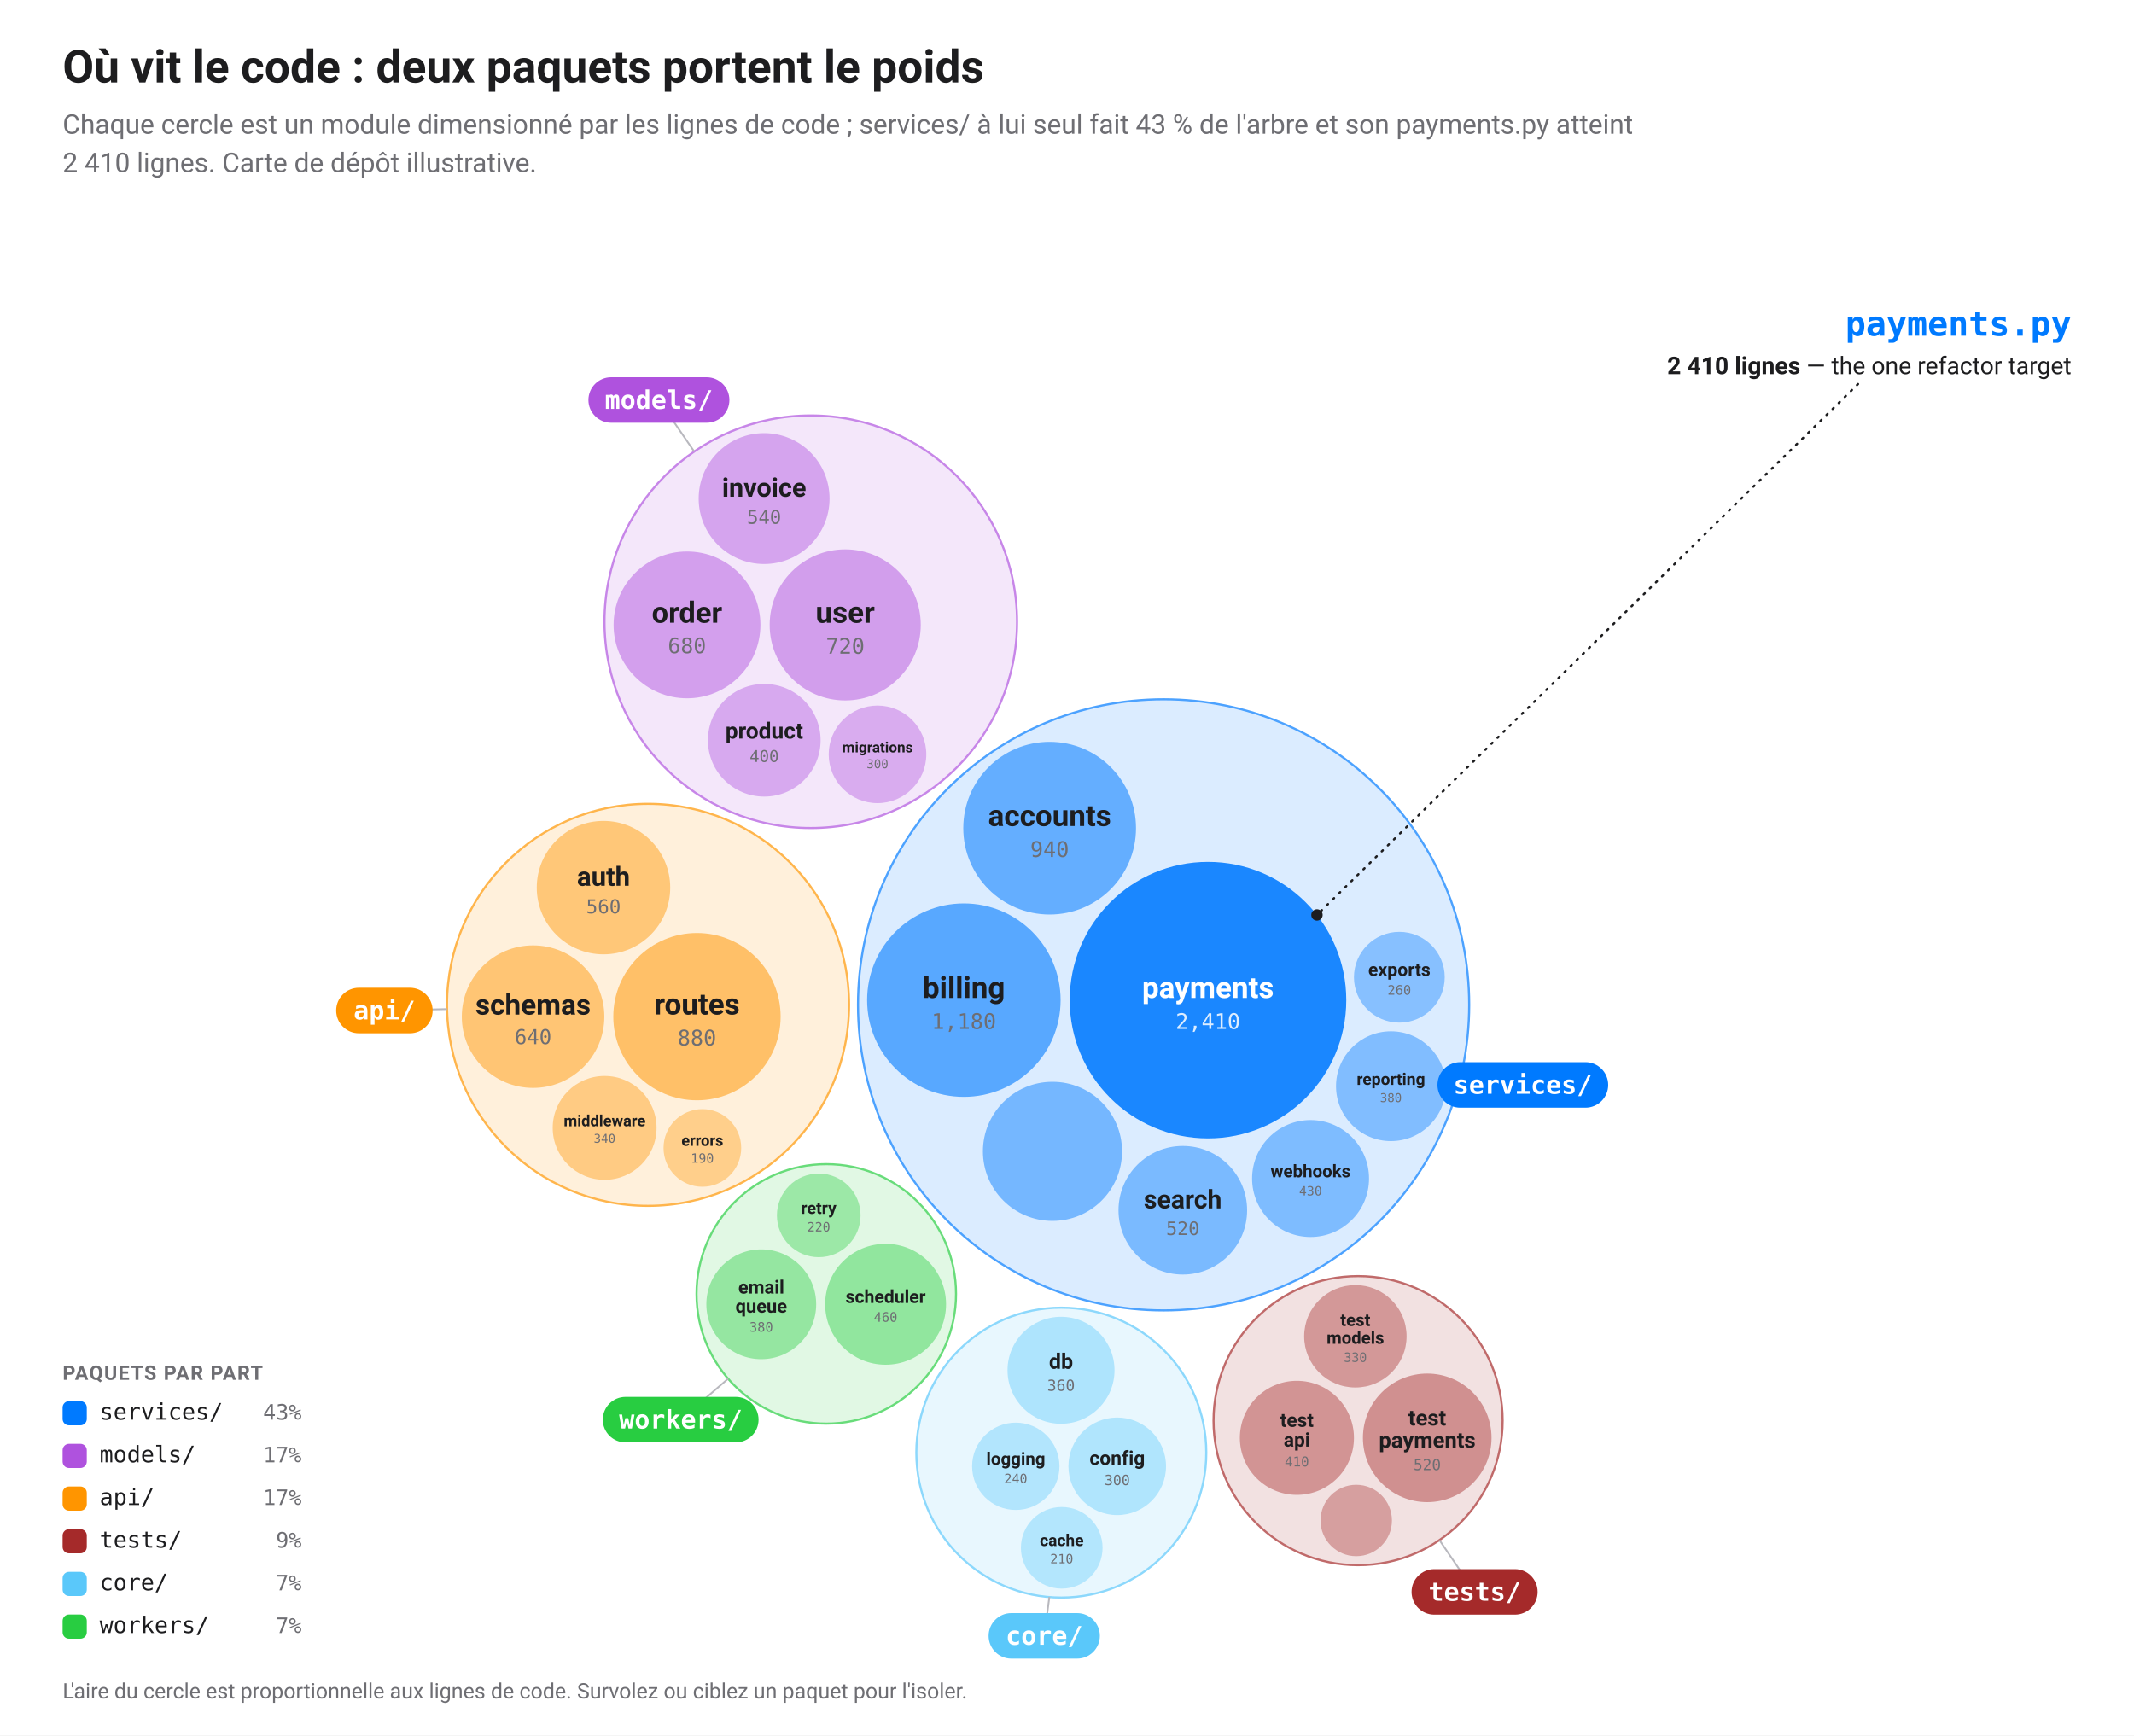
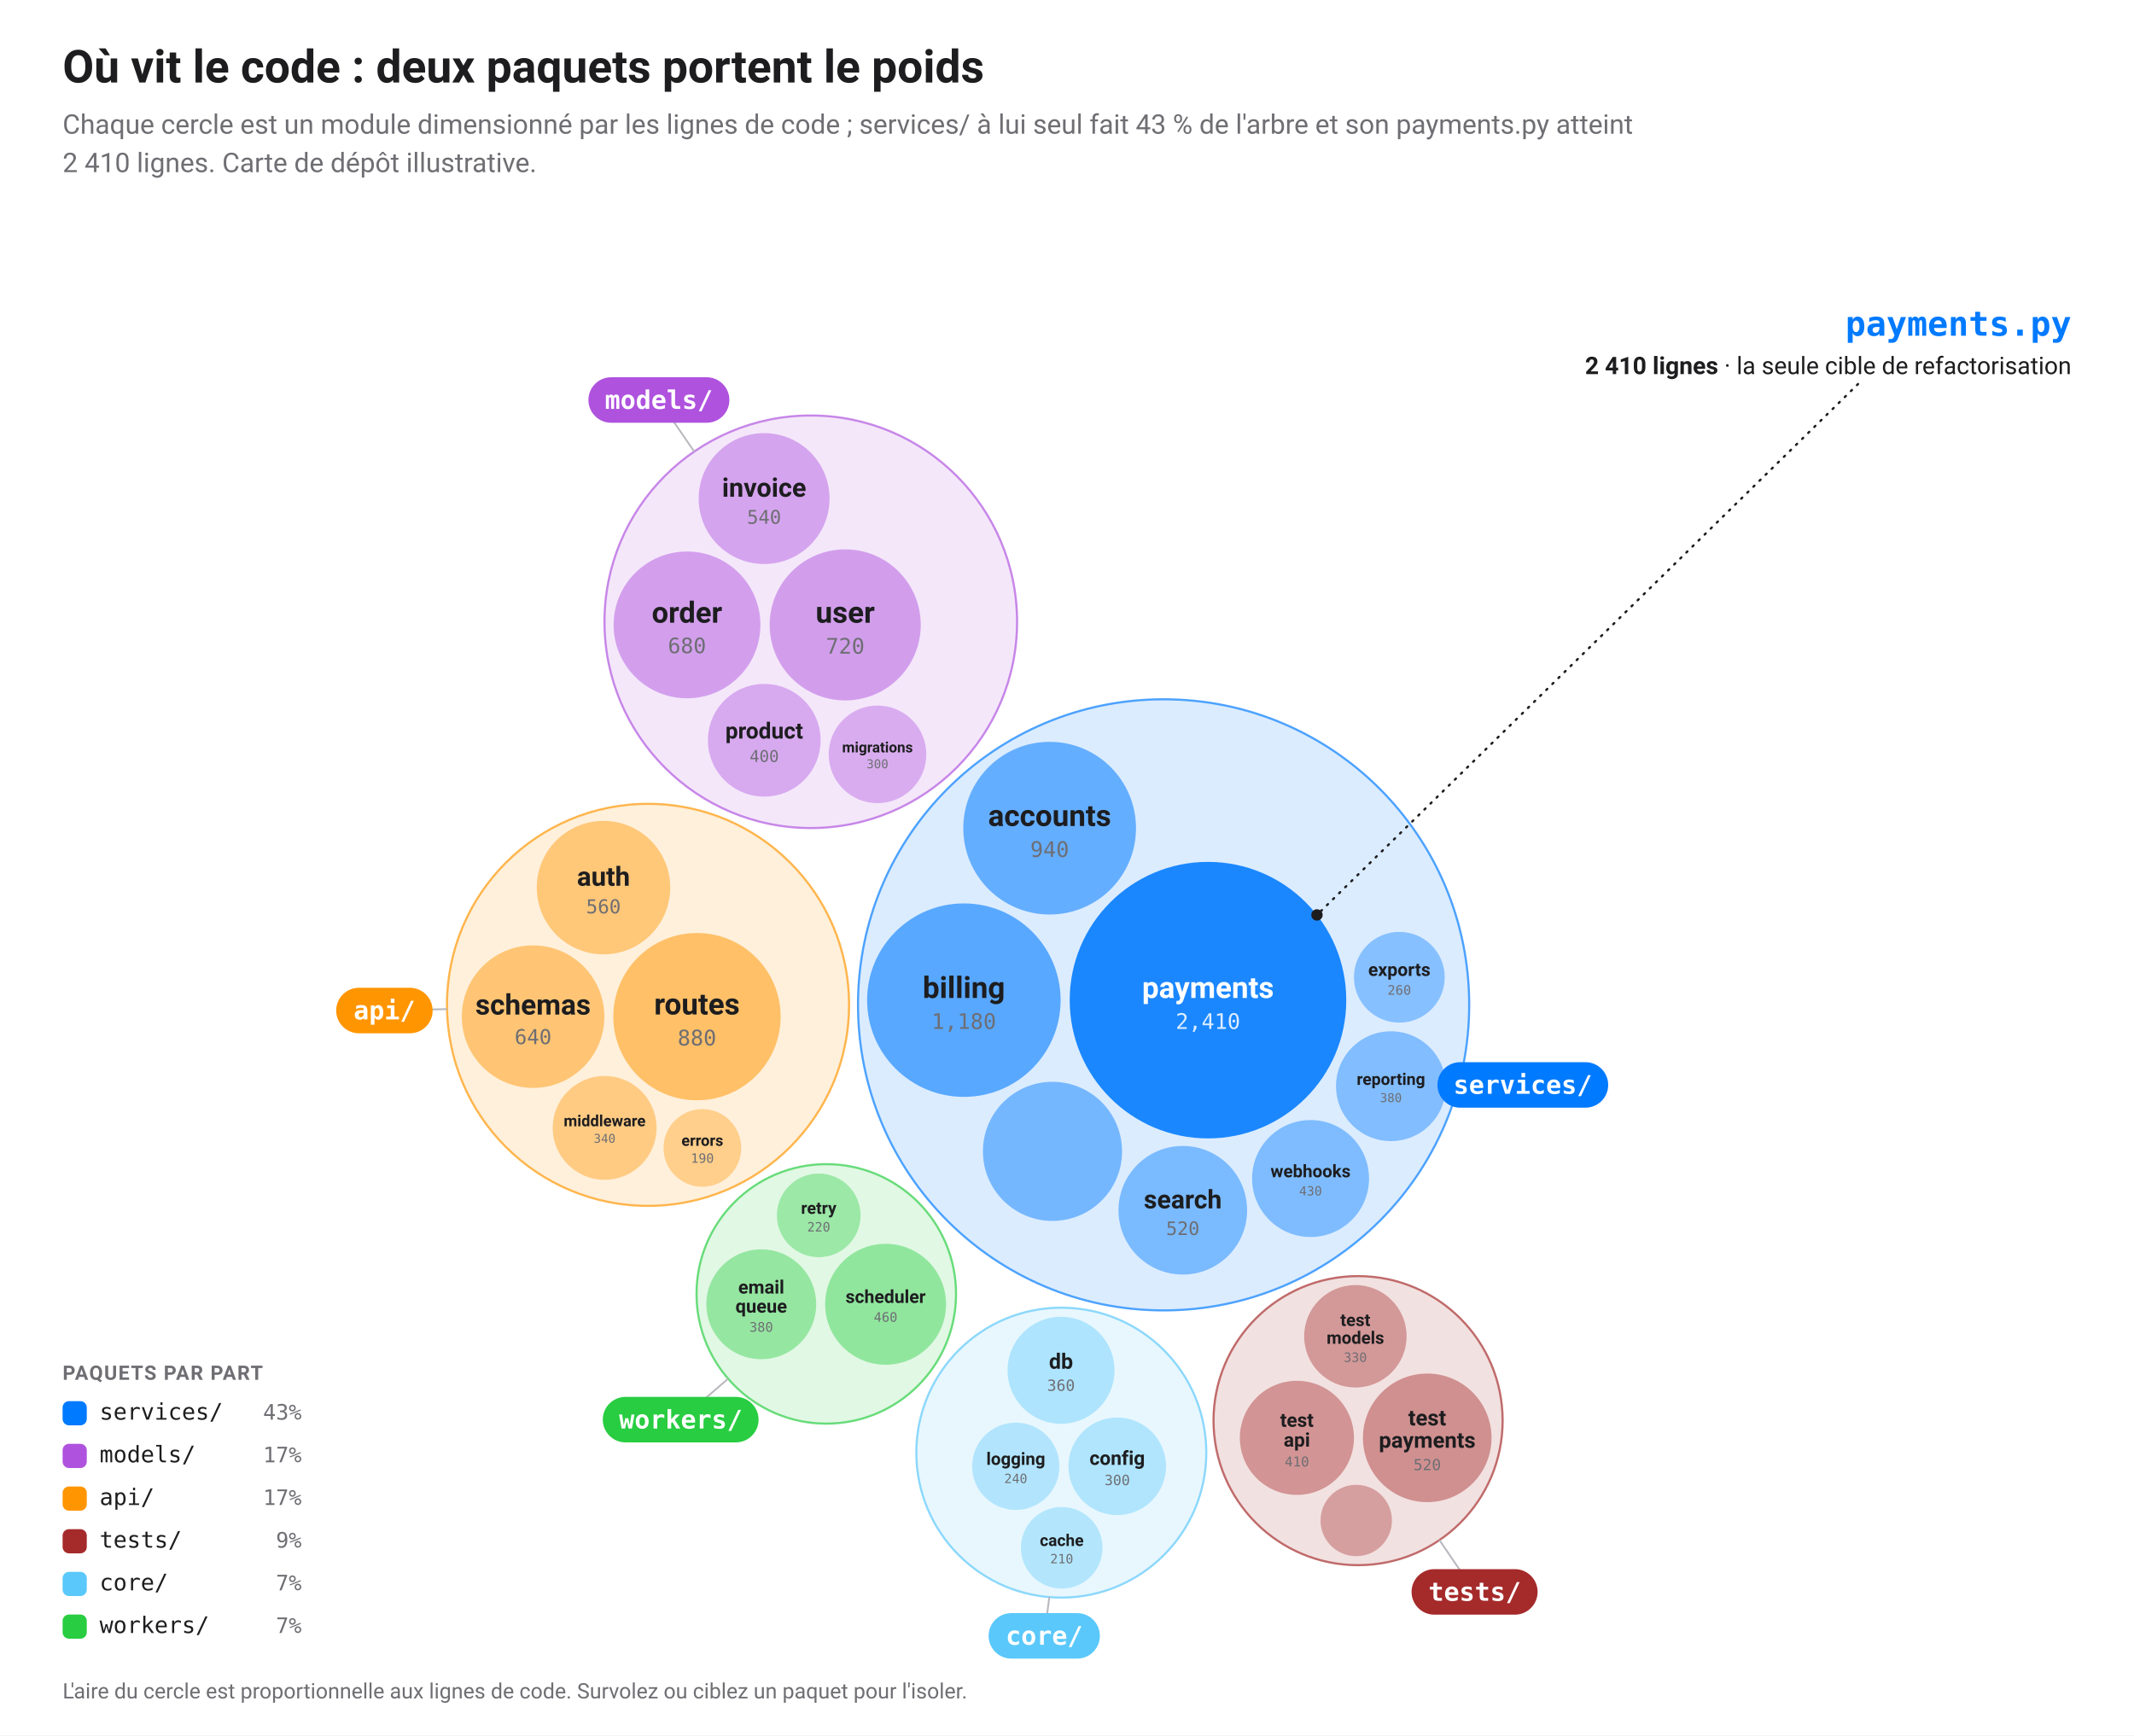
<svg xmlns="http://www.w3.org/2000/svg" width="1500" height="1220" viewBox="0 0 1500 1220" font-family="Roboto, system-ui, sans-serif" role="img" aria-labelledby="cp-title cp-desc">
  <style>#packs .pkg{transition:opacity .16s ease}#packing:hover #packs .pkg{opacity:.30}#packs .pkg:hover,#packs .pkg:focus-within{opacity:1}.hit:focus{outline:none}</style>
  <rect width="1500" height="1220" fill="#FFFFFF" />
  <text x="44" y="58" font-size="32" font-weight="700" fill="#1D1D1F">Où vit le code : deux paquets portent le poids</text>
  <text x="44" y="94" font-size="19" fill="#6E6E73">Chaque cercle est un module dimensionné par les lignes de code ; services/ à lui seul fait 43 % de l'arbre et son payments.py atteint</text>
  <text x="44" y="121" font-size="19" fill="#6E6E73">2 410 lignes. Carte de dépôt illustrative.</text>
  <g id="packing">
    <g id="packs">
      <g class="pkg" tabindex="0" role="img" aria-label="services/ — 8 modules, 6,730 lines">
        <circle class="hit" cx="817.9" cy="706.4" r="214.8" fill="#DBECFF" stroke="#4CA2FF" stroke-width="1.5" />
        <circle class="hit" cx="849.1" cy="703.1" r="97.2" fill="#1A87FF" />
        <text x="849.1" y="694.4" text-anchor="middle" dominant-baseline="central" font-size="21.0" font-weight="600" fill="#FFFFFF" pointer-events="none">payments</text>
        <text x="849.1" y="718.1" text-anchor="middle" dominant-baseline="central" font-family="Roboto Mono, ui-monospace, monospace" font-size="15.1" fill="#FFFFFF" opacity="0.85" pointer-events="none">2,410</text>
        <circle class="hit" cx="677.5" cy="703.1" r="68.0" fill="#58A8FF" />
        <text x="677.5" y="694.4" text-anchor="middle" dominant-baseline="central" font-size="21.0" font-weight="600" fill="#1D1D1F" pointer-events="none">billing</text>
        <text x="677.5" y="718.1" text-anchor="middle" dominant-baseline="central" font-family="Roboto Mono, ui-monospace, monospace" font-size="15.1" fill="#6E6E73" opacity="1" pointer-events="none">1,180</text>
        <circle class="hit" cx="737.8" cy="582.2" r="60.7" fill="#64AEFF" />
        <text x="737.8" y="573.5" text-anchor="middle" dominant-baseline="central" font-size="21.0" font-weight="600" fill="#1D1D1F" pointer-events="none">accounts</text>
        <text x="737.8" y="597.2" text-anchor="middle" dominant-baseline="central" font-family="Roboto Mono, ui-monospace, monospace" font-size="15.1" fill="#6E6E73" opacity="1" pointer-events="none">940</text>
        <circle class="hit" cx="739.8" cy="809.4" r="48.9" fill="#75B7FF" />
        <circle class="hit" cx="831.4" cy="850.8" r="45.2" fill="#7ABAFF" />
        <text x="831.4" y="843.3" text-anchor="middle" dominant-baseline="central" font-size="18.1" font-weight="600" fill="#1D1D1F" pointer-events="none">search</text>
        <text x="831.4" y="863.7" text-anchor="middle" dominant-baseline="central" font-family="Roboto Mono, ui-monospace, monospace" font-size="13.0" fill="#6E6E73" opacity="1" pointer-events="none">520</text>
        <circle class="hit" cx="921.2" cy="828.5" r="41.1" fill="#7EBCFF" />
        <text x="921.2" y="823.4" text-anchor="middle" dominant-baseline="central" font-size="12.3" font-weight="600" fill="#1D1D1F" pointer-events="none">webhooks</text>
        <text x="921.2" y="837.3" text-anchor="middle" dominant-baseline="central" font-family="Roboto Mono, ui-monospace, monospace" font-size="8.9" fill="#6E6E73" opacity="1" pointer-events="none">430</text>
        <circle class="hit" cx="977.7" cy="763.6" r="38.6" fill="#81BDFF" />
        <text x="977.7" y="758.7" text-anchor="middle" dominant-baseline="central" font-size="11.6" font-weight="600" fill="#1D1D1F" pointer-events="none">reporting</text>
        <text x="977.7" y="771.8" text-anchor="middle" dominant-baseline="central" font-family="Roboto Mono, ui-monospace, monospace" font-size="8.5" fill="#6E6E73" opacity="1" pointer-events="none">380</text>
        <circle class="hit" cx="983.6" cy="687.0" r="31.9" fill="#87C0FF" />
        <text x="983.6" y="681.7" text-anchor="middle" dominant-baseline="central" font-size="12.8" font-weight="600" fill="#1D1D1F" pointer-events="none">exports</text>
        <text x="983.6" y="696.1" text-anchor="middle" dominant-baseline="central" font-family="Roboto Mono, ui-monospace, monospace" font-size="9.2" fill="#6E6E73" opacity="1" pointer-events="none">260</text>
      </g>
      <g class="pkg" tabindex="0" role="img" aria-label="api/ — 5 modules, 2,610 lines">
        <circle class="hit" cx="455.5" cy="706.4" r="141.3" fill="#FFF0DB" stroke="#FFB54C" stroke-width="1.5" />
        <circle class="hit" cx="489.9" cy="714.7" r="58.8" fill="#FFC068" />
        <text x="489.9" y="706.0" text-anchor="middle" dominant-baseline="central" font-size="21.0" font-weight="600" fill="#1D1D1F" pointer-events="none">routes</text>
        <text x="489.9" y="729.7" text-anchor="middle" dominant-baseline="central" font-family="Roboto Mono, ui-monospace, monospace" font-size="15.1" fill="#6E6E73" opacity="1" pointer-events="none">880</text>
        <circle class="hit" cx="374.7" cy="714.7" r="50.1" fill="#FFC574" />
        <text x="374.7" y="706.4" text-anchor="middle" dominant-baseline="central" font-size="20.0" font-weight="600" fill="#1D1D1F" pointer-events="none">schemas</text>
        <text x="374.7" y="729.0" text-anchor="middle" dominant-baseline="central" font-family="Roboto Mono, ui-monospace, monospace" font-size="14.4" fill="#6E6E73" opacity="1" pointer-events="none">640</text>
        <circle class="hit" cx="424.2" cy="624.0" r="46.9" fill="#FFC778" />
        <text x="424.2" y="616.3" text-anchor="middle" dominant-baseline="central" font-size="18.7" font-weight="600" fill="#1D1D1F" pointer-events="none">auth</text>
        <text x="424.2" y="637.4" text-anchor="middle" dominant-baseline="central" font-family="Roboto Mono, ui-monospace, monospace" font-size="13.5" fill="#6E6E73" opacity="1" pointer-events="none">560</text>
        <circle class="hit" cx="425.0" cy="792.9" r="36.5" fill="#FFCB83" />
        <text x="425.0" y="788.0" text-anchor="middle" dominant-baseline="central" font-size="11.0" font-weight="600" fill="#1D1D1F" pointer-events="none">middleware</text>
        <text x="425.0" y="800.4" text-anchor="middle" dominant-baseline="central" font-family="Roboto Mono, ui-monospace, monospace" font-size="8.5" fill="#6E6E73" opacity="1" pointer-events="none">340</text>
        <circle class="hit" cx="493.7" cy="807.0" r="27.3" fill="#FFCF8B" />
        <text x="493.7" y="801.8" text-anchor="middle" dominant-baseline="central" font-size="10.9" font-weight="600" fill="#1D1D1F" pointer-events="none">errors</text>
        <text x="493.7" y="814.3" text-anchor="middle" dominant-baseline="central" font-family="Roboto Mono, ui-monospace, monospace" font-size="9.0" fill="#6E6E73" opacity="1" pointer-events="none">190</text>
      </g>
      <g class="pkg" tabindex="0" role="img" aria-label="models/ — 5 modules, 2,640 lines">
        <circle class="hit" cx="569.9" cy="437.1" r="145.0" fill="#F4E7FA" stroke="#C786E8" stroke-width="1.5" />
        <circle class="hit" cx="594.1" cy="439.3" r="53.1" fill="#D29EEC" />
        <text x="594.1" y="430.6" text-anchor="middle" dominant-baseline="central" font-size="21.0" font-weight="600" fill="#1D1D1F" pointer-events="none">user</text>
        <text x="594.1" y="454.3" text-anchor="middle" dominant-baseline="central" font-family="Roboto Mono, ui-monospace, monospace" font-size="15.1" fill="#6E6E73" opacity="1" pointer-events="none">720</text>
        <circle class="hit" cx="482.9" cy="439.3" r="51.6" fill="#D39FED" />
        <text x="482.9" y="430.7" text-anchor="middle" dominant-baseline="central" font-size="20.7" font-weight="600" fill="#1D1D1F" pointer-events="none">order</text>
        <text x="482.9" y="454.0" text-anchor="middle" dominant-baseline="central" font-family="Roboto Mono, ui-monospace, monospace" font-size="14.9" fill="#6E6E73" opacity="1" pointer-events="none">680</text>
        <circle class="hit" cx="537.1" cy="350.5" r="46.0" fill="#D5A4EE" />
        <text x="537.1" y="342.9" text-anchor="middle" dominant-baseline="central" font-size="18.4" font-weight="600" fill="#1D1D1F" pointer-events="none">invoice</text>
        <text x="537.1" y="363.6" text-anchor="middle" dominant-baseline="central" font-family="Roboto Mono, ui-monospace, monospace" font-size="13.3" fill="#6E6E73" opacity="1" pointer-events="none">540</text>
        <circle class="hit" cx="537.2" cy="520.4" r="39.6" fill="#D7A9EF" />
        <text x="537.2" y="513.8" text-anchor="middle" dominant-baseline="central" font-size="15.8" font-weight="600" fill="#1D1D1F" pointer-events="none">product</text>
        <text x="537.2" y="531.7" text-anchor="middle" dominant-baseline="central" font-family="Roboto Mono, ui-monospace, monospace" font-size="11.4" fill="#6E6E73" opacity="1" pointer-events="none">400</text>
        <circle class="hit" cx="616.8" cy="530.3" r="34.3" fill="#D9ACEF" />
        <text x="616.8" y="525.4" text-anchor="middle" dominant-baseline="central" font-size="10.3" font-weight="600" fill="#1D1D1F" pointer-events="none">migrations</text>
        <text x="616.8" y="537.1" text-anchor="middle" dominant-baseline="central" font-family="Roboto Mono, ui-monospace, monospace" font-size="8.5" fill="#6E6E73" opacity="1" pointer-events="none">300</text>
      </g>
      <g class="pkg" tabindex="0" role="img" aria-label="workers/ — 3 modules, 1,060 lines">
        <circle class="hit" cx="580.8" cy="909.6" r="91.2" fill="#E1F8E4" stroke="#68DC7A" stroke-width="1.5" />
        <circle class="hit" cx="622.5" cy="916.9" r="42.5" fill="#91E69E" />
        <text x="622.5" y="911.6" text-anchor="middle" dominant-baseline="central" font-size="12.7" font-weight="600" fill="#1D1D1F" pointer-events="none">scheduler</text>
        <text x="622.5" y="926.0" text-anchor="middle" dominant-baseline="central" font-family="Roboto Mono, ui-monospace, monospace" font-size="9.2" fill="#6E6E73" opacity="1" pointer-events="none">460</text>
        <circle class="hit" cx="535.1" cy="916.9" r="38.6" fill="#95E6A1" />
        <text x="535.1" y="904.9" text-anchor="middle" dominant-baseline="central" font-size="13.1" font-weight="600" fill="#1D1D1F" pointer-events="none">email</text>
        <text x="535.1" y="918.3" text-anchor="middle" dominant-baseline="central" font-size="13.1" font-weight="600" fill="#1D1D1F" pointer-events="none">queue</text>
        <text x="535.1" y="933.0" text-anchor="middle" dominant-baseline="central" font-family="Roboto Mono, ui-monospace, monospace" font-size="9.2" fill="#6E6E73" opacity="1" pointer-events="none">380</text>
        <circle class="hit" cx="575.5" cy="854.4" r="29.4" fill="#9CE8A7" />
        <text x="575.5" y="849.3" text-anchor="middle" dominant-baseline="central" font-size="11.8" font-weight="600" fill="#1D1D1F" pointer-events="none">retry</text>
        <text x="575.5" y="862.6" text-anchor="middle" dominant-baseline="central" font-family="Roboto Mono, ui-monospace, monospace" font-size="9.0" fill="#6E6E73" opacity="1" pointer-events="none">220</text>
      </g>
      <g class="pkg" tabindex="0" role="img" aria-label="core/ — 4 modules, 1,110 lines">
        <circle class="hit" cx="746.0" cy="1021.2" r="101.9" fill="#E8F7FE" stroke="#8CD8FC" stroke-width="1.5" />
        <circle class="hit" cx="785.3" cy="1030.8" r="34.3" fill="#B0E5FD" />
        <text x="785.3" y="1025.1" text-anchor="middle" dominant-baseline="central" font-size="13.7" font-weight="600" fill="#1D1D1F" pointer-events="none">config</text>
        <text x="785.3" y="1040.6" text-anchor="middle" dominant-baseline="central" font-family="Roboto Mono, ui-monospace, monospace" font-size="9.9" fill="#6E6E73" opacity="1" pointer-events="none">300</text>
        <circle class="hit" cx="714.0" cy="1030.8" r="30.7" fill="#B2E5FD" />
        <text x="714.0" y="1025.6" text-anchor="middle" dominant-baseline="central" font-size="12.3" font-weight="600" fill="#1D1D1F" pointer-events="none">logging</text>
        <text x="714.0" y="1039.5" text-anchor="middle" dominant-baseline="central" font-family="Roboto Mono, ui-monospace, monospace" font-size="9.0" fill="#6E6E73" opacity="1" pointer-events="none">240</text>
        <circle class="hit" cx="745.8" cy="963.3" r="37.6" fill="#AEE4FD" />
        <text x="745.8" y="957.1" text-anchor="middle" dominant-baseline="central" font-size="15.0" font-weight="600" fill="#1D1D1F" pointer-events="none">db</text>
        <text x="745.8" y="974.0" text-anchor="middle" dominant-baseline="central" font-family="Roboto Mono, ui-monospace, monospace" font-size="10.8" fill="#6E6E73" opacity="1" pointer-events="none">360</text>
        <circle class="hit" cx="746.3" cy="1088.1" r="28.7" fill="#B3E6FD" />
        <text x="746.3" y="1082.9" text-anchor="middle" dominant-baseline="central" font-size="11.5" font-weight="600" fill="#1D1D1F" pointer-events="none">cache</text>
        <text x="746.3" y="1095.9" text-anchor="middle" dominant-baseline="central" font-family="Roboto Mono, ui-monospace, monospace" font-size="9.0" fill="#6E6E73" opacity="1" pointer-events="none">210</text>
      </g>
      <g class="pkg" tabindex="0" role="img" aria-label="tests/ — 4 modules, 1,420 lines">
        <circle class="hit" cx="954.6" cy="998.7" r="101.6" fill="#F2E1E1" stroke="#C06A6A" stroke-width="1.5" />
        <circle class="hit" cx="1003.2" cy="1010.8" r="45.2" fill="#D09090" />
        <text x="1003.2" y="996.8" text-anchor="middle" dominant-baseline="central" font-size="15.4" font-weight="600" fill="#1D1D1F" pointer-events="none">test</text>
        <text x="1003.2" y="1012.5" text-anchor="middle" dominant-baseline="central" font-size="15.4" font-weight="600" fill="#1D1D1F" pointer-events="none">payments</text>
        <text x="1003.2" y="1029.8" text-anchor="middle" dominant-baseline="central" font-family="Roboto Mono, ui-monospace, monospace" font-size="10.7" fill="#6E6E73" opacity="1" pointer-events="none">520</text>
        <circle class="hit" cx="911.6" cy="1010.8" r="40.1" fill="#D29494" />
        <text x="911.6" y="998.4" text-anchor="middle" dominant-baseline="central" font-size="13.6" font-weight="600" fill="#1D1D1F" pointer-events="none">test</text>
        <text x="911.6" y="1012.3" text-anchor="middle" dominant-baseline="central" font-size="13.6" font-weight="600" fill="#1D1D1F" pointer-events="none">api</text>
        <text x="911.6" y="1027.6" text-anchor="middle" dominant-baseline="central" font-family="Roboto Mono, ui-monospace, monospace" font-size="9.5" fill="#6E6E73" opacity="1" pointer-events="none">410</text>
        <circle class="hit" cx="952.7" cy="939.4" r="36.0" fill="#D39898" />
        <text x="952.7" y="928.0" text-anchor="middle" dominant-baseline="central" font-size="12.2" font-weight="600" fill="#1D1D1F" pointer-events="none">test</text>
        <text x="952.7" y="940.5" text-anchor="middle" dominant-baseline="central" font-size="12.2" font-weight="600" fill="#1D1D1F" pointer-events="none">models</text>
        <text x="952.7" y="954.3" text-anchor="middle" dominant-baseline="central" font-family="Roboto Mono, ui-monospace, monospace" font-size="9.0" fill="#6E6E73" opacity="1" pointer-events="none">330</text>
        <circle class="hit" cx="953.3" cy="1068.9" r="25.1" fill="#D69F9F" />
      </g>
    </g>
    <g id="pkg-labels">
      <line x1="1027.5" y1="753.1" x2="1070.4" y2="762.7" stroke="#B8B8BE" stroke-width="1.25" />
      <g>
        <rect x="1010.4" y="746.7" width="120.0" height="32.0" rx="16.0" fill="#007AFF" />
        <text x="1070.4" y="762.7" text-anchor="middle" dominant-baseline="central" font-size="18.0" font-weight="700" font-family="Roboto Mono, ui-monospace, monospace" fill="#FFFFFF">services/</text>
      </g>
      <line x1="314.2" y1="709.4" x2="270.2" y2="710.4" stroke="#B8B8BE" stroke-width="1.25" />
      <g>
        <rect x="236.3" y="694.4" width="67.8" height="32.0" rx="16.0" fill="#FF9500" />
        <text x="270.2" y="710.4" text-anchor="middle" dominant-baseline="central" font-size="18.0" font-weight="700" font-family="Roboto Mono, ui-monospace, monospace" fill="#FFFFFF">api/</text>
      </g>
      <line x1="488.0" y1="317.5" x2="463.1" y2="281.2" stroke="#B8B8BE" stroke-width="1.25" />
      <g>
        <rect x="413.6" y="265.2" width="99.1" height="32.0" rx="16.0" fill="#AF52DE" />
        <text x="463.1" y="281.2" text-anchor="middle" dominant-baseline="central" font-size="18.0" font-weight="700" font-family="Roboto Mono, ui-monospace, monospace" fill="#FFFFFF">models/</text>
      </g>
      <line x1="511.8" y1="969.2" x2="478.5" y2="998.0" stroke="#B8B8BE" stroke-width="1.25" />
      <g>
        <rect x="423.7" y="982.0" width="109.5" height="32.0" rx="16.0" fill="#28CD41" />
        <text x="478.5" y="998.0" text-anchor="middle" dominant-baseline="central" font-size="18.0" font-weight="700" font-family="Roboto Mono, ui-monospace, monospace" fill="#FFFFFF">workers/</text>
      </g>
      <line x1="737.6" y1="1122.7" x2="734.0" y2="1150.0" stroke="#B8B8BE" stroke-width="1.25" />
      <g>
        <rect x="694.9" y="1134.0" width="78.2" height="32.0" rx="16.0" fill="#5AC8FA" />
        <text x="734.0" y="1150.0" text-anchor="middle" dominant-baseline="central" font-size="18.0" font-weight="700" font-family="Roboto Mono, ui-monospace, monospace" fill="#FFFFFF">core/</text>
      </g>
      <line x1="1011.8" y1="1082.7" x2="1036.6" y2="1119.1" stroke="#B8B8BE" stroke-width="1.25" />
      <g>
        <rect x="992.2" y="1103.1" width="88.6" height="32.0" rx="16.0" fill="#A52A2A" />
        <text x="1036.6" y="1119.1" text-anchor="middle" dominant-baseline="central" font-size="18.0" font-weight="700" font-family="Roboto Mono, ui-monospace, monospace" fill="#FFFFFF">tests/</text>
      </g>
    </g>
  </g>
  <g id="hero-callout" pointer-events="none">
    <path d="M1306.0,270.0 L925.7,643.2" fill="none" stroke="#1D1D1F" stroke-width="1.6" stroke-dasharray="1 5" stroke-linecap="round" />
    <circle cx="925.7" cy="643.2" r="4" fill="#1D1D1F" />
    <text x="1456.0" y="236.0" text-anchor="end" font-size="24" font-weight="700" font-family="Roboto Mono, ui-monospace, monospace" fill="#007AFF">payments.py</text>
    <text x="1456.0" y="263.0" text-anchor="end" font-size="17" fill="#1D1D1F">
-       <tspan font-weight="700">2 410 lignes</tspan> — the one refactor target</text>
+       <tspan font-weight="700">2 410 lignes</tspan> · la seule cible de refactorisation</text>
  </g>
  <g id="legend">
    <text x="44.0" y="970.0" font-size="14" font-weight="700" letter-spacing="0.8" fill="#6E6E73">PAQUETS PAR PART</text>
    <rect x="44.0" y="985.0" width="17" height="17" rx="4.5" fill="#007AFF" />
    <text x="70.0" y="998.0" font-size="16" font-family="Roboto Mono, ui-monospace, monospace" fill="#1D1D1F">services/</text>
    <text x="212.0" y="998.0" font-family="Roboto Mono, ui-monospace, monospace" font-size="15" fill="#6E6E73" text-anchor="end">43%</text>
    <rect x="44.0" y="1015.0" width="17" height="17" rx="4.5" fill="#AF52DE" />
    <text x="70.0" y="1028.0" font-size="16" font-family="Roboto Mono, ui-monospace, monospace" fill="#1D1D1F">models/</text>
    <text x="212.0" y="1028.0" font-family="Roboto Mono, ui-monospace, monospace" font-size="15" fill="#6E6E73" text-anchor="end">17%</text>
    <rect x="44.0" y="1045.0" width="17" height="17" rx="4.5" fill="#FF9500" />
    <text x="70.0" y="1058.0" font-size="16" font-family="Roboto Mono, ui-monospace, monospace" fill="#1D1D1F">api/</text>
    <text x="212.0" y="1058.0" font-family="Roboto Mono, ui-monospace, monospace" font-size="15" fill="#6E6E73" text-anchor="end">17%</text>
    <rect x="44.0" y="1075.0" width="17" height="17" rx="4.5" fill="#A52A2A" />
    <text x="70.0" y="1088.0" font-size="16" font-family="Roboto Mono, ui-monospace, monospace" fill="#1D1D1F">tests/</text>
    <text x="212.0" y="1088.0" font-family="Roboto Mono, ui-monospace, monospace" font-size="15" fill="#6E6E73" text-anchor="end">9%</text>
    <rect x="44.0" y="1105.0" width="17" height="17" rx="4.5" fill="#5AC8FA" />
    <text x="70.0" y="1118.0" font-size="16" font-family="Roboto Mono, ui-monospace, monospace" fill="#1D1D1F">core/</text>
    <text x="212.0" y="1118.0" font-family="Roboto Mono, ui-monospace, monospace" font-size="15" fill="#6E6E73" text-anchor="end">7%</text>
    <rect x="44.0" y="1135.0" width="17" height="17" rx="4.5" fill="#28CD41" />
    <text x="70.0" y="1148.0" font-size="16" font-family="Roboto Mono, ui-monospace, monospace" fill="#1D1D1F">workers/</text>
    <text x="212.0" y="1148.0" font-family="Roboto Mono, ui-monospace, monospace" font-size="15" fill="#6E6E73" text-anchor="end">7%</text>
  </g>
  <text x="44" y="1194" font-size="15" fill="#6E6E73">L'aire du cercle est proportionnelle aux lignes de code. Survolez ou ciblez un paquet pour l'isoler.</text>
  <g data-fs-internal="" role="button" tabindex="0" aria-label="Toggle fullscreen" transform="translate(1452,14)" style="display:none;cursor:pointer">
    <rect x="0" y="0" width="34" height="34" rx="8" fill="#F2F3F5" />
    <path d="M6 13 V6 h7 M28 13 V6 h-7 M6 21 v7 h7 M28 21 v7 h-7" fill="none" stroke="#1D1D1F" stroke-width="2" stroke-linecap="round" />
  </g>
</svg>
